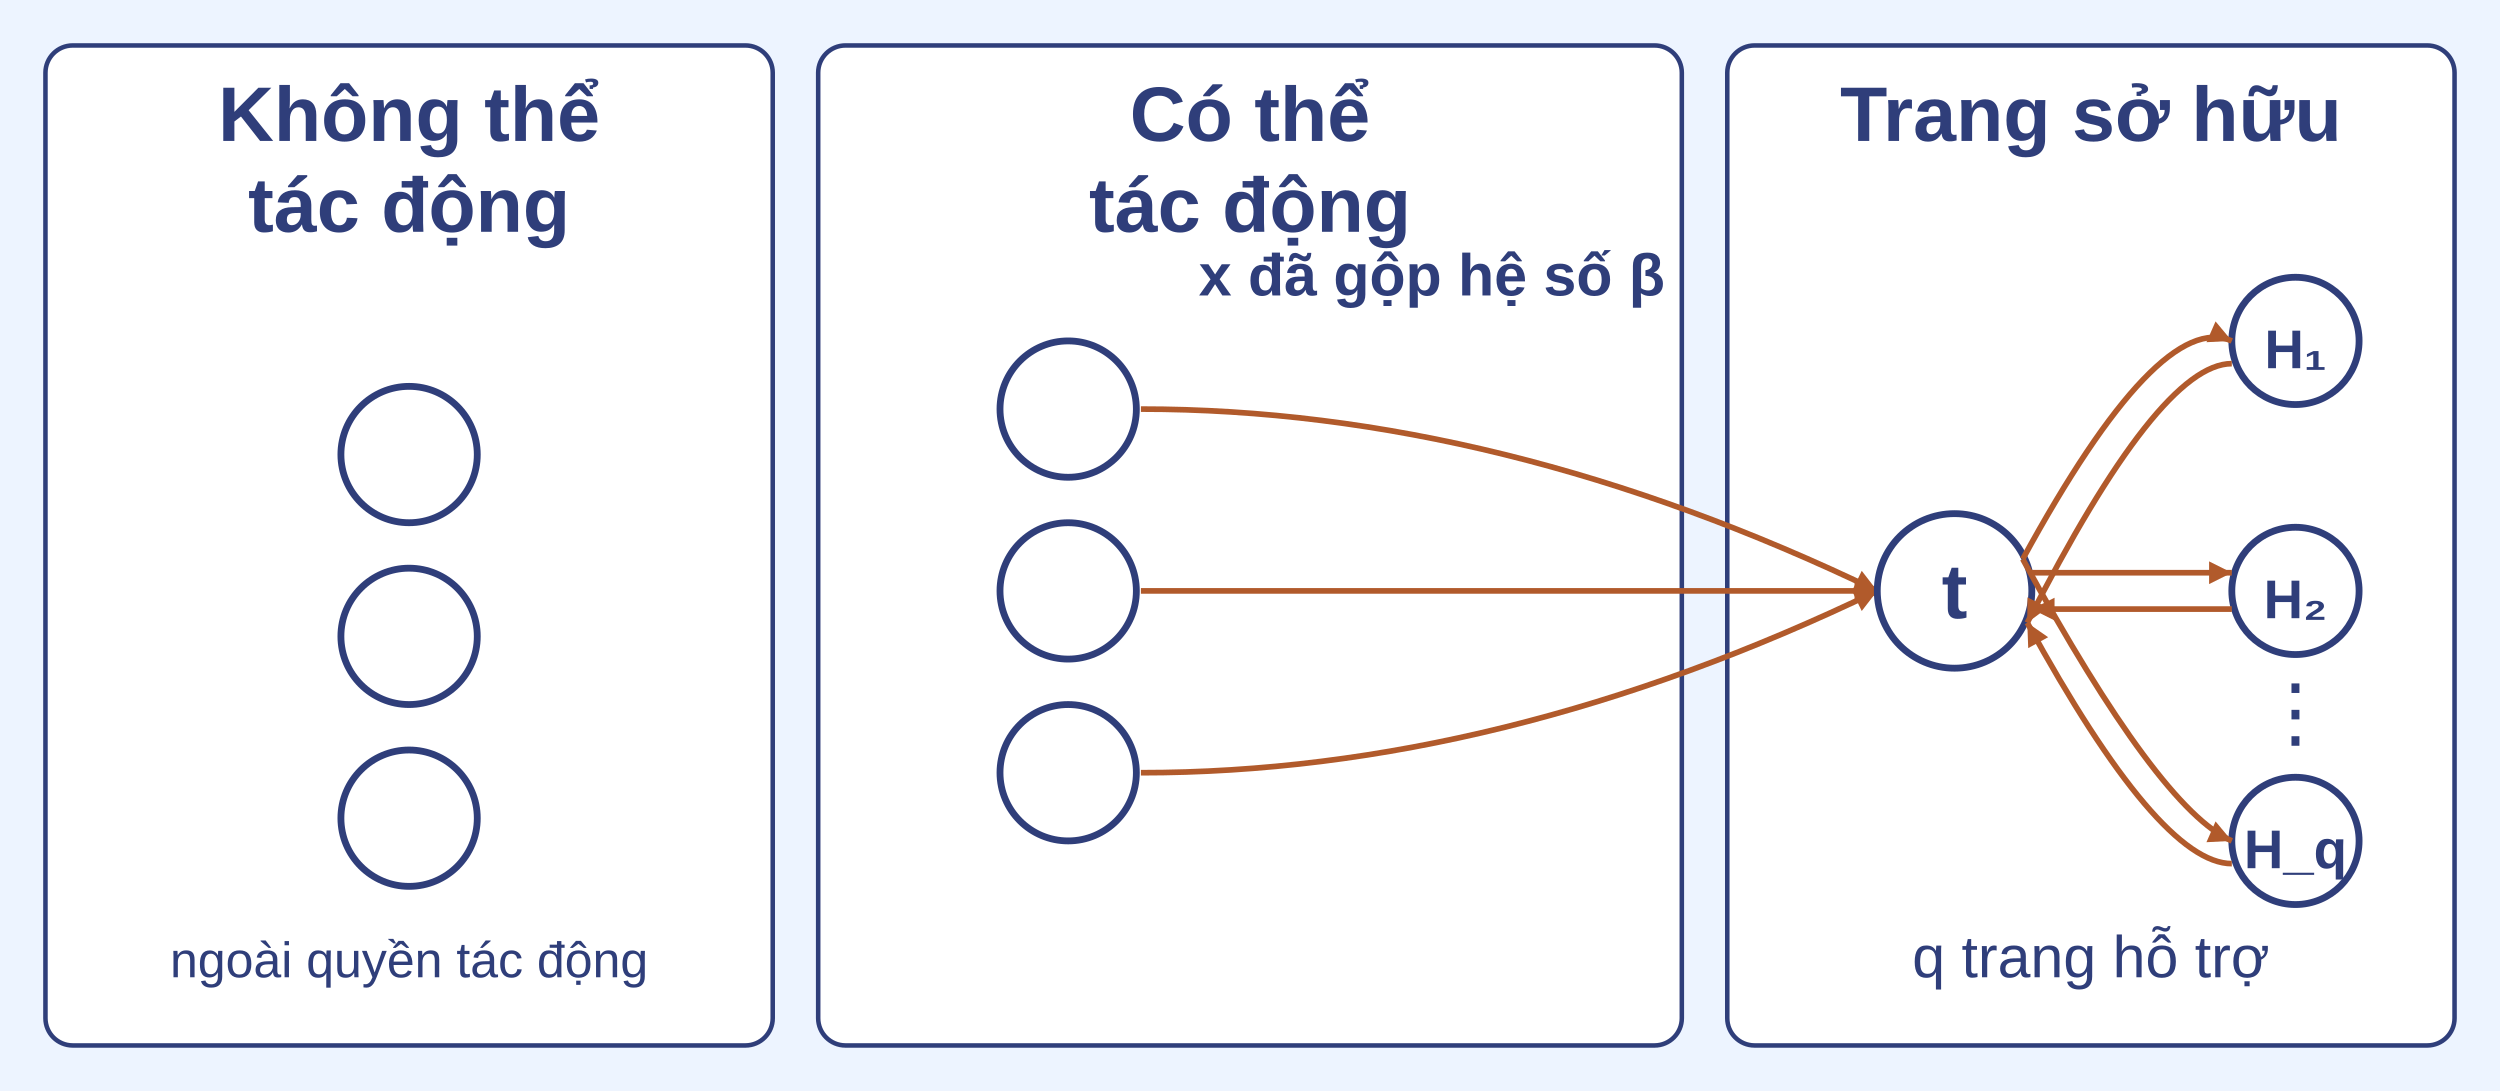
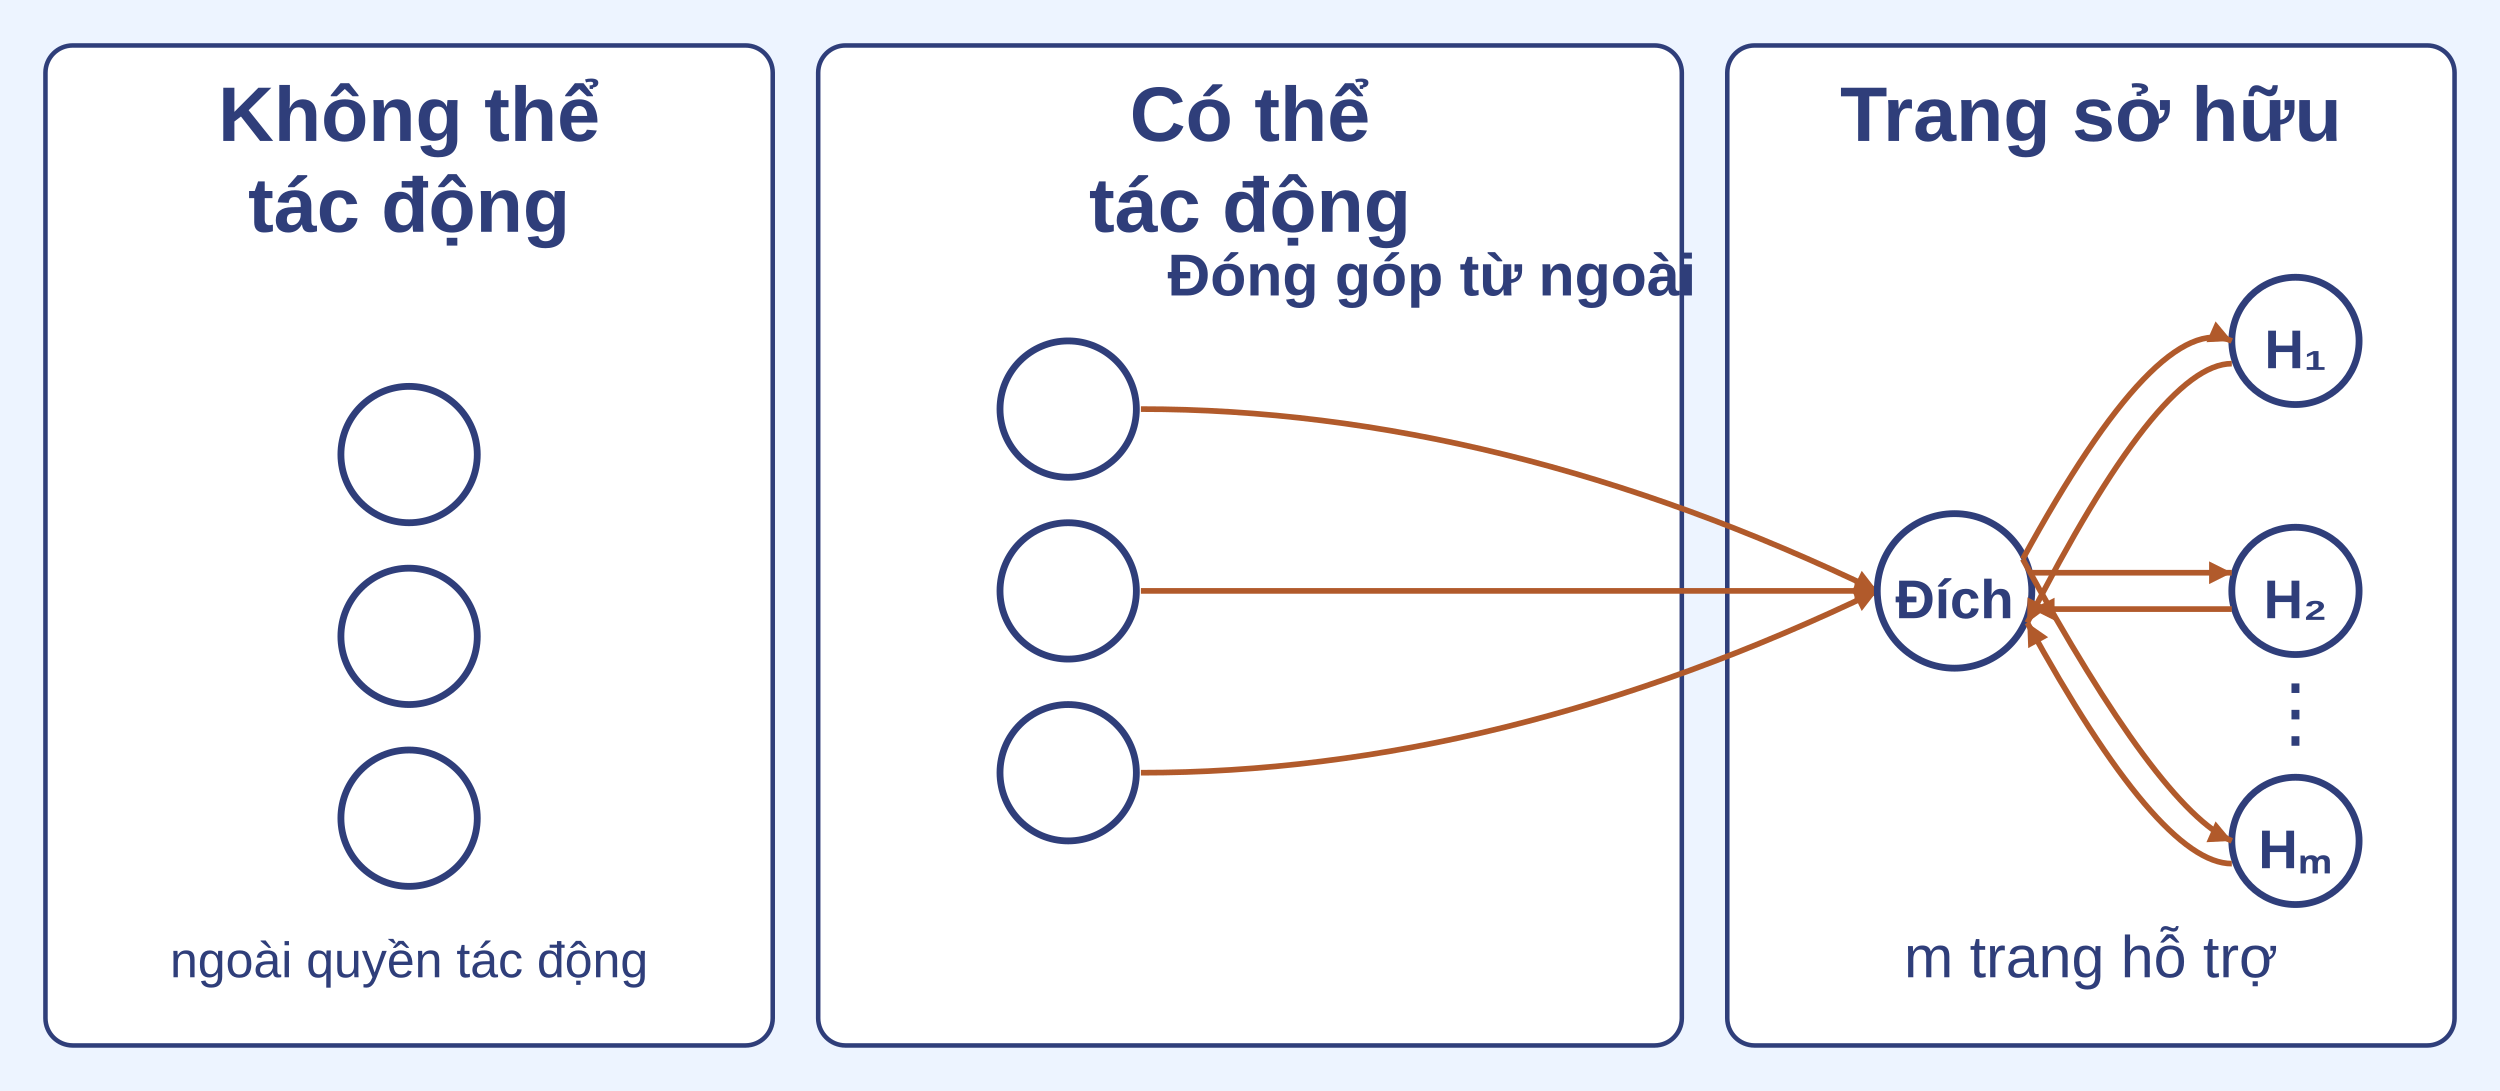
<svg xmlns="http://www.w3.org/2000/svg" viewBox="0 0 1100 480" width="1100" height="480" role="img" aria-labelledby="h516-t h516-d">
  <defs>
    <marker id="h516-arw" markerUnits="userSpaceOnUse" markerWidth="12" markerHeight="12" refX="10" refY="5" orient="auto">
      <path d="M0,0 L10,5 L0,10 Z" fill="#B15A2B" />
    </marker>
  </defs>
  <rect x="0" y="0" width="1100" height="480" fill="#edf4ff" />
  <rect x="20" y="20" width="320" height="440" rx="12" fill="#ffffff" stroke="#2F3E7A" stroke-width="2" />
  <text x="180.0" y="62" font-family="Arial, sans-serif" font-size="34" fill="#2F3E7A" font-weight="bold" text-anchor="middle">Không thể</text>
  <text x="180.0" y="102" font-family="Arial, sans-serif" font-size="34" fill="#2F3E7A" font-weight="bold" text-anchor="middle">tác động</text>
  <rect x="360" y="20" width="380" height="440" rx="12" fill="#ffffff" stroke="#2F3E7A" stroke-width="2" />
  <text x="550.0" y="62" font-family="Arial, sans-serif" font-size="34" fill="#2F3E7A" font-weight="bold" text-anchor="middle">Có thể</text>
  <text x="550.0" y="102" font-family="Arial, sans-serif" font-size="34" fill="#2F3E7A" font-weight="bold" text-anchor="middle">tác động</text>
  <rect x="760" y="20" width="320" height="440" rx="12" fill="#ffffff" stroke="#2F3E7A" stroke-width="2" />
  <text x="920.0" y="62" font-family="Arial, sans-serif" font-size="34" fill="#2F3E7A" font-weight="bold" text-anchor="middle">Trang sở hữu</text>
  <circle cx="180" cy="200" r="30" fill="#ffffff" stroke="#2F3E7A" stroke-width="3" />
  <text x="180" y="212" font-family="Arial, sans-serif" font-size="20" fill="#2F3E7A" font-weight="bold" text-anchor="middle" />
  <circle cx="180" cy="280" r="30" fill="#ffffff" stroke="#2F3E7A" stroke-width="3" />
  <text x="180" y="292" font-family="Arial, sans-serif" font-size="20" fill="#2F3E7A" font-weight="bold" text-anchor="middle" />
  <circle cx="180" cy="360" r="30" fill="#ffffff" stroke="#2F3E7A" stroke-width="3" />
  <text x="180" y="372" font-family="Arial, sans-serif" font-size="20" fill="#2F3E7A" font-weight="bold" text-anchor="middle" />
  <text x="180" y="430" font-family="Arial, sans-serif" font-size="22" fill="#2F3E7A" font-weight="normal" text-anchor="middle">ngoài quyền tác động</text>
  <circle cx="470" cy="180" r="30" fill="#ffffff" stroke="#2F3E7A" stroke-width="3" />
  <text x="470" y="192" font-family="Arial, sans-serif" font-size="20" fill="#2F3E7A" font-weight="bold" text-anchor="middle" />
  <path d="M 502,180 Q 660,180 826,260" fill="none" stroke="#B15A2B" stroke-width="2.5" marker-end="url(#h516-arw)" />
  <circle cx="470" cy="260" r="30" fill="#ffffff" stroke="#2F3E7A" stroke-width="3" />
  <text x="470" y="272" font-family="Arial, sans-serif" font-size="20" fill="#2F3E7A" font-weight="bold" text-anchor="middle" />
  <path d="M 502,260 Q 660,260 826,260" fill="none" stroke="#B15A2B" stroke-width="2.5" marker-end="url(#h516-arw)" />
  <circle cx="470" cy="340" r="30" fill="#ffffff" stroke="#2F3E7A" stroke-width="3" />
  <text x="470" y="352" font-family="Arial, sans-serif" font-size="20" fill="#2F3E7A" font-weight="bold" text-anchor="middle" />
  <path d="M 502,340 Q 660,340 826,260" fill="none" stroke="#B15A2B" stroke-width="2.5" marker-end="url(#h516-arw)" />
-   <text x="630" y="130" font-family="Arial, sans-serif" font-size="26" fill="#2F3E7A" font-weight="bold" text-anchor="middle">x đã gộp hệ số β</text>
+   <text x="630" y="130" font-family="Arial, sans-serif" font-size="26" fill="#2F3E7A" font-weight="bold" text-anchor="middle">Đóng góp từ ngoài</text>
  <circle cx="860" cy="260" r="34" fill="#ffffff" stroke="#2F3E7A" stroke-width="3" />
-   <text x="860" y="272" font-family="Arial, sans-serif" font-size="34" fill="#2F3E7A" font-weight="bold" text-anchor="middle">t</text>
+   <text x="860" y="272" font-family="Arial, sans-serif" font-size="24" fill="#2F3E7A" font-weight="bold" text-anchor="middle">Đích</text>
  <circle cx="1010" cy="150" r="28" fill="#ffffff" stroke="#2F3E7A" stroke-width="3" />
  <text x="1010" y="162" font-family="Arial, sans-serif" font-size="24" fill="#2F3E7A" font-weight="bold" text-anchor="middle">H₁</text>
  <path d="M 890,246 Q 950,136 982,150" fill="none" stroke="#B15A2B" stroke-width="2.5" marker-end="url(#h516-arw)" />
  <path d="M 982,160 Q 950,160 892,274" fill="none" stroke="#B15A2B" stroke-width="2.5" marker-end="url(#h516-arw)" />
  <circle cx="1010" cy="260" r="28" fill="#ffffff" stroke="#2F3E7A" stroke-width="3" />
  <text x="1010" y="272" font-family="Arial, sans-serif" font-size="24" fill="#2F3E7A" font-weight="bold" text-anchor="middle">H₂</text>
  <path d="M 894,252 L 982,252" fill="none" stroke="#B15A2B" stroke-width="2.5" marker-end="url(#h516-arw)" />
  <path d="M 982,268 L 894,268" fill="none" stroke="#B15A2B" stroke-width="2.5" marker-end="url(#h516-arw)" />
  <circle cx="1010" cy="370" r="28" fill="#ffffff" stroke="#2F3E7A" stroke-width="3" />
-   <text x="1010" y="382" font-family="Arial, sans-serif" font-size="24" fill="#2F3E7A" font-weight="bold" text-anchor="middle">H_q</text>
+   <text x="1010" y="382" font-family="Arial, sans-serif" font-size="24" fill="#2F3E7A" font-weight="bold" text-anchor="middle">Hₘ</text>
  <path d="M 890,246 Q 950,356 982,370" fill="none" stroke="#B15A2B" stroke-width="2.5" marker-end="url(#h516-arw)" />
  <path d="M 982,380 Q 950,380 892,274" fill="none" stroke="#B15A2B" stroke-width="2.5" marker-end="url(#h516-arw)" />
  <text x="1010" y="325" font-family="Arial, sans-serif" font-size="34" fill="#2F3E7A" font-weight="normal" text-anchor="middle">⋮</text>
-   <text x="920" y="430" font-family="Arial, sans-serif" font-size="26" fill="#2F3E7A" font-weight="normal" text-anchor="middle">q trang hỗ trợ</text>
+   <text x="920" y="430" font-family="Arial, sans-serif" font-size="26" fill="#2F3E7A" font-weight="normal" text-anchor="middle">m trang hỗ trợ</text>
</svg>
